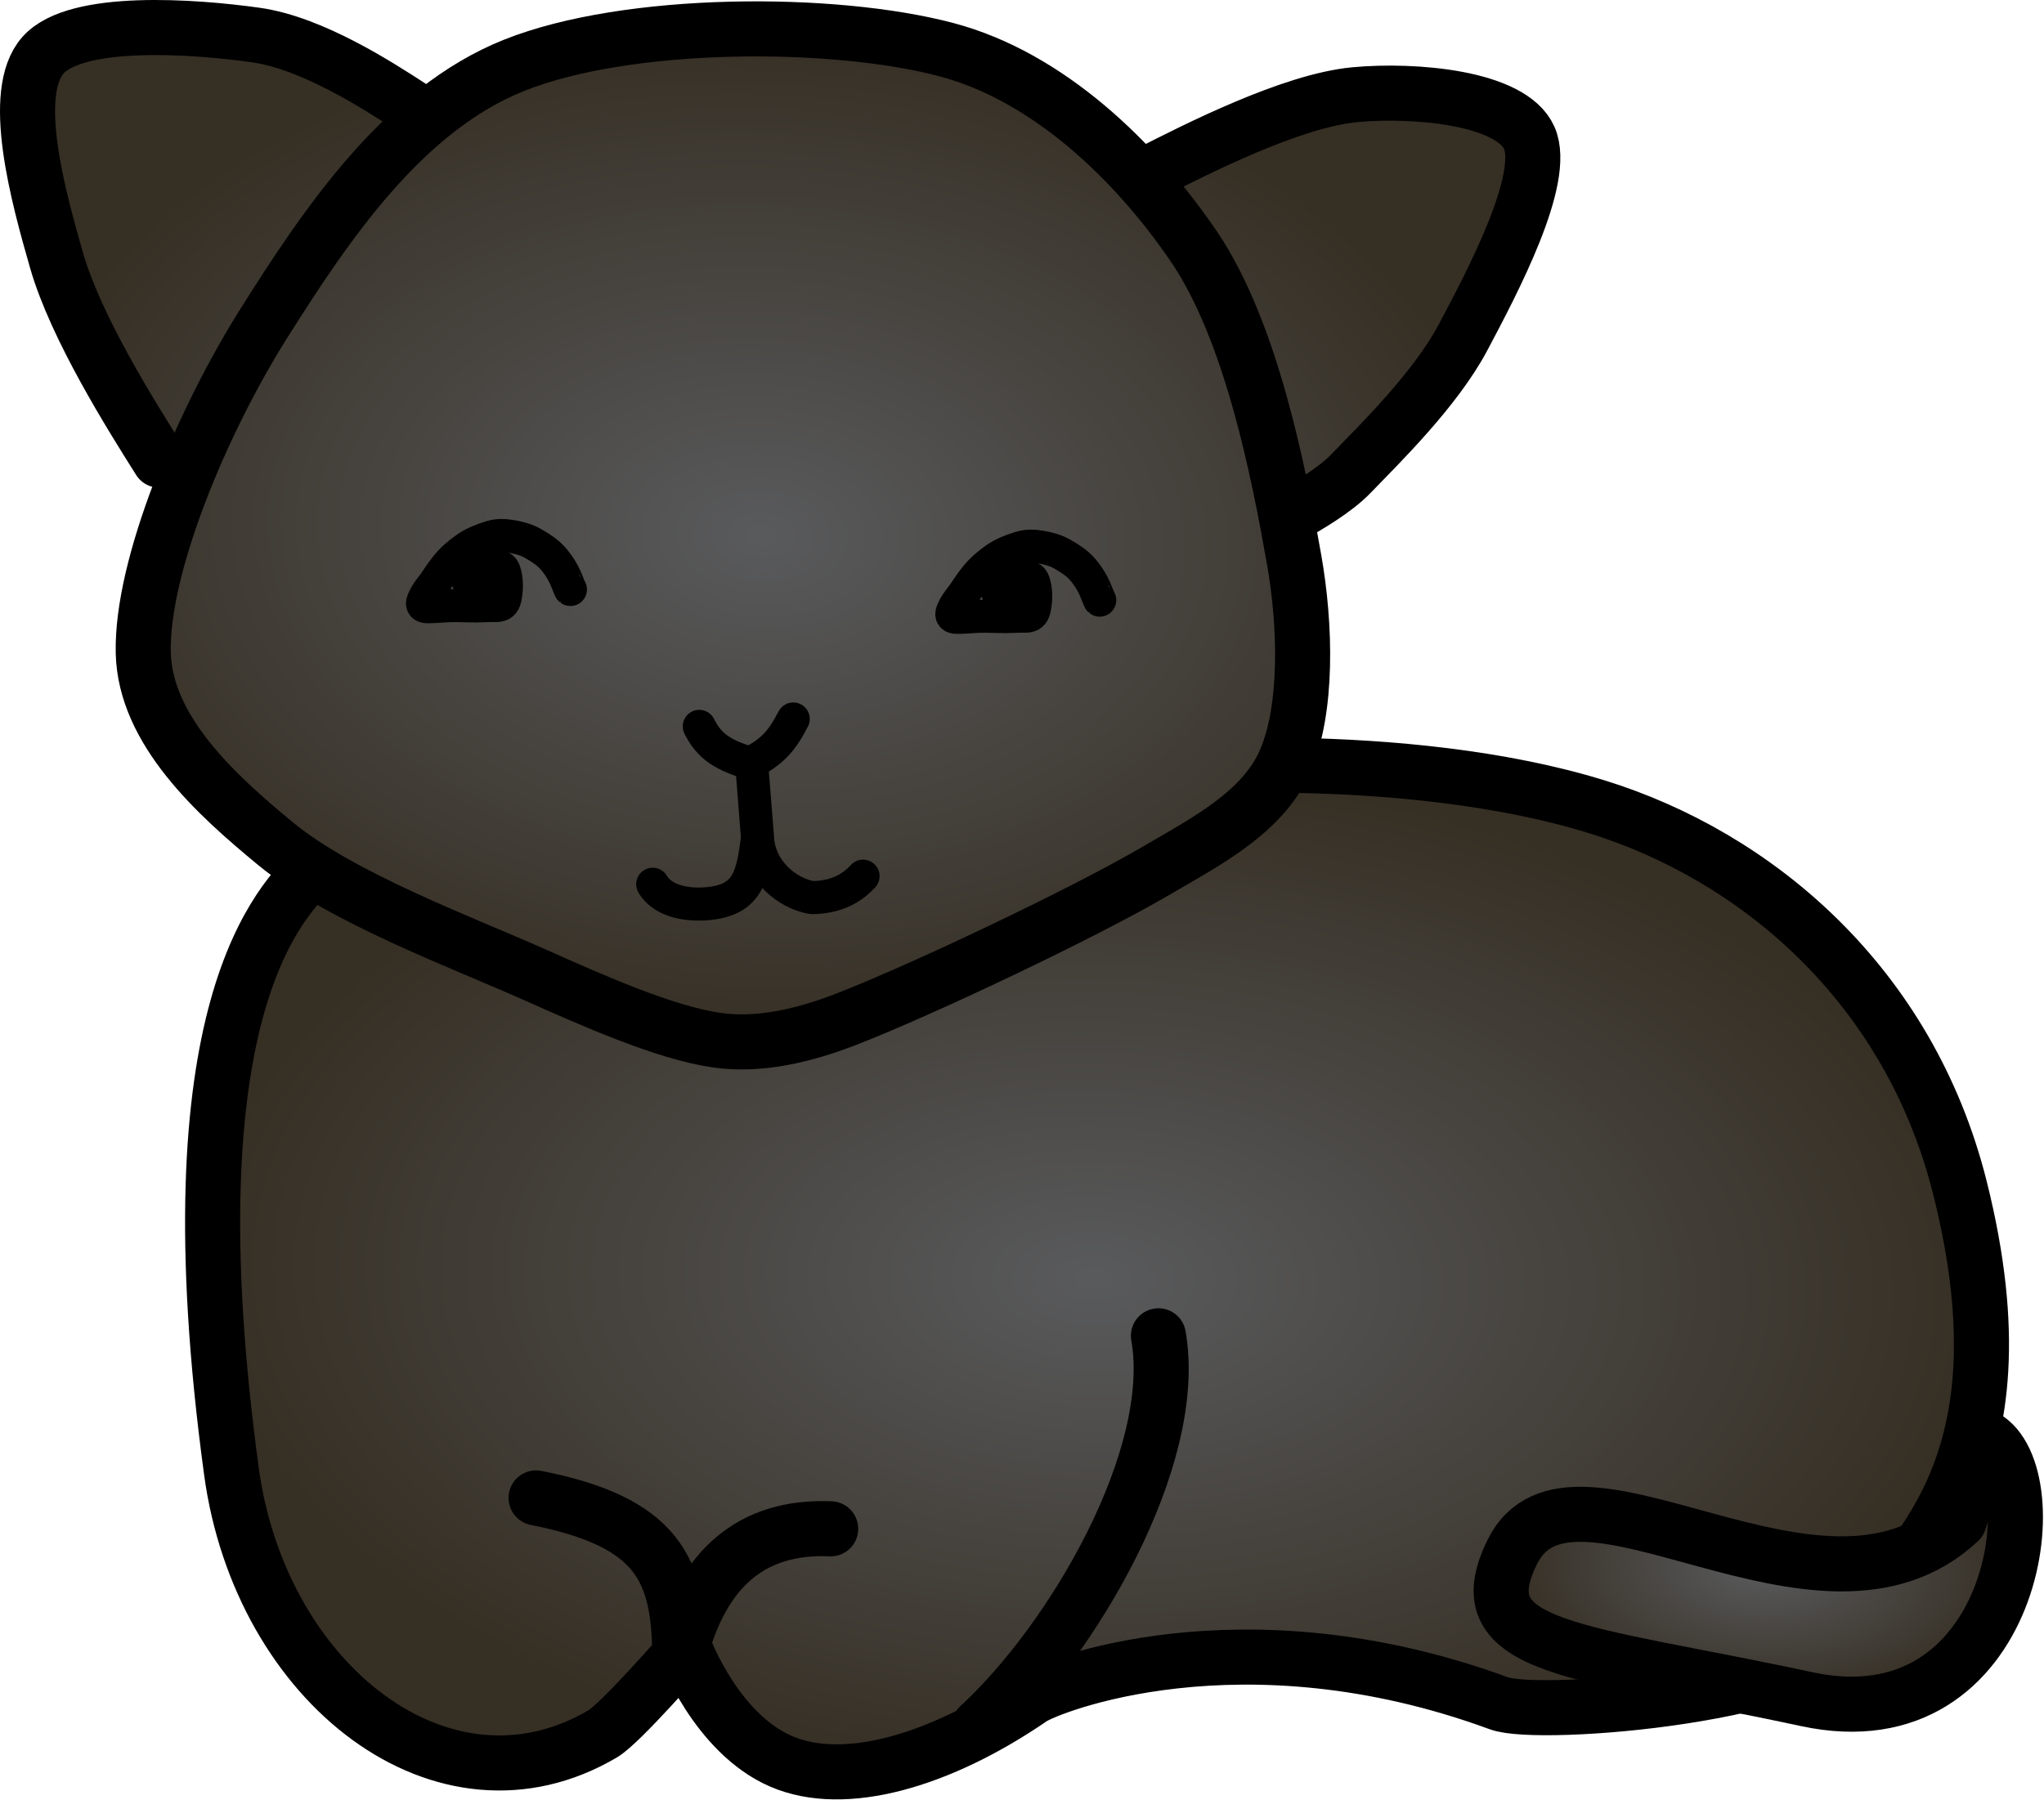
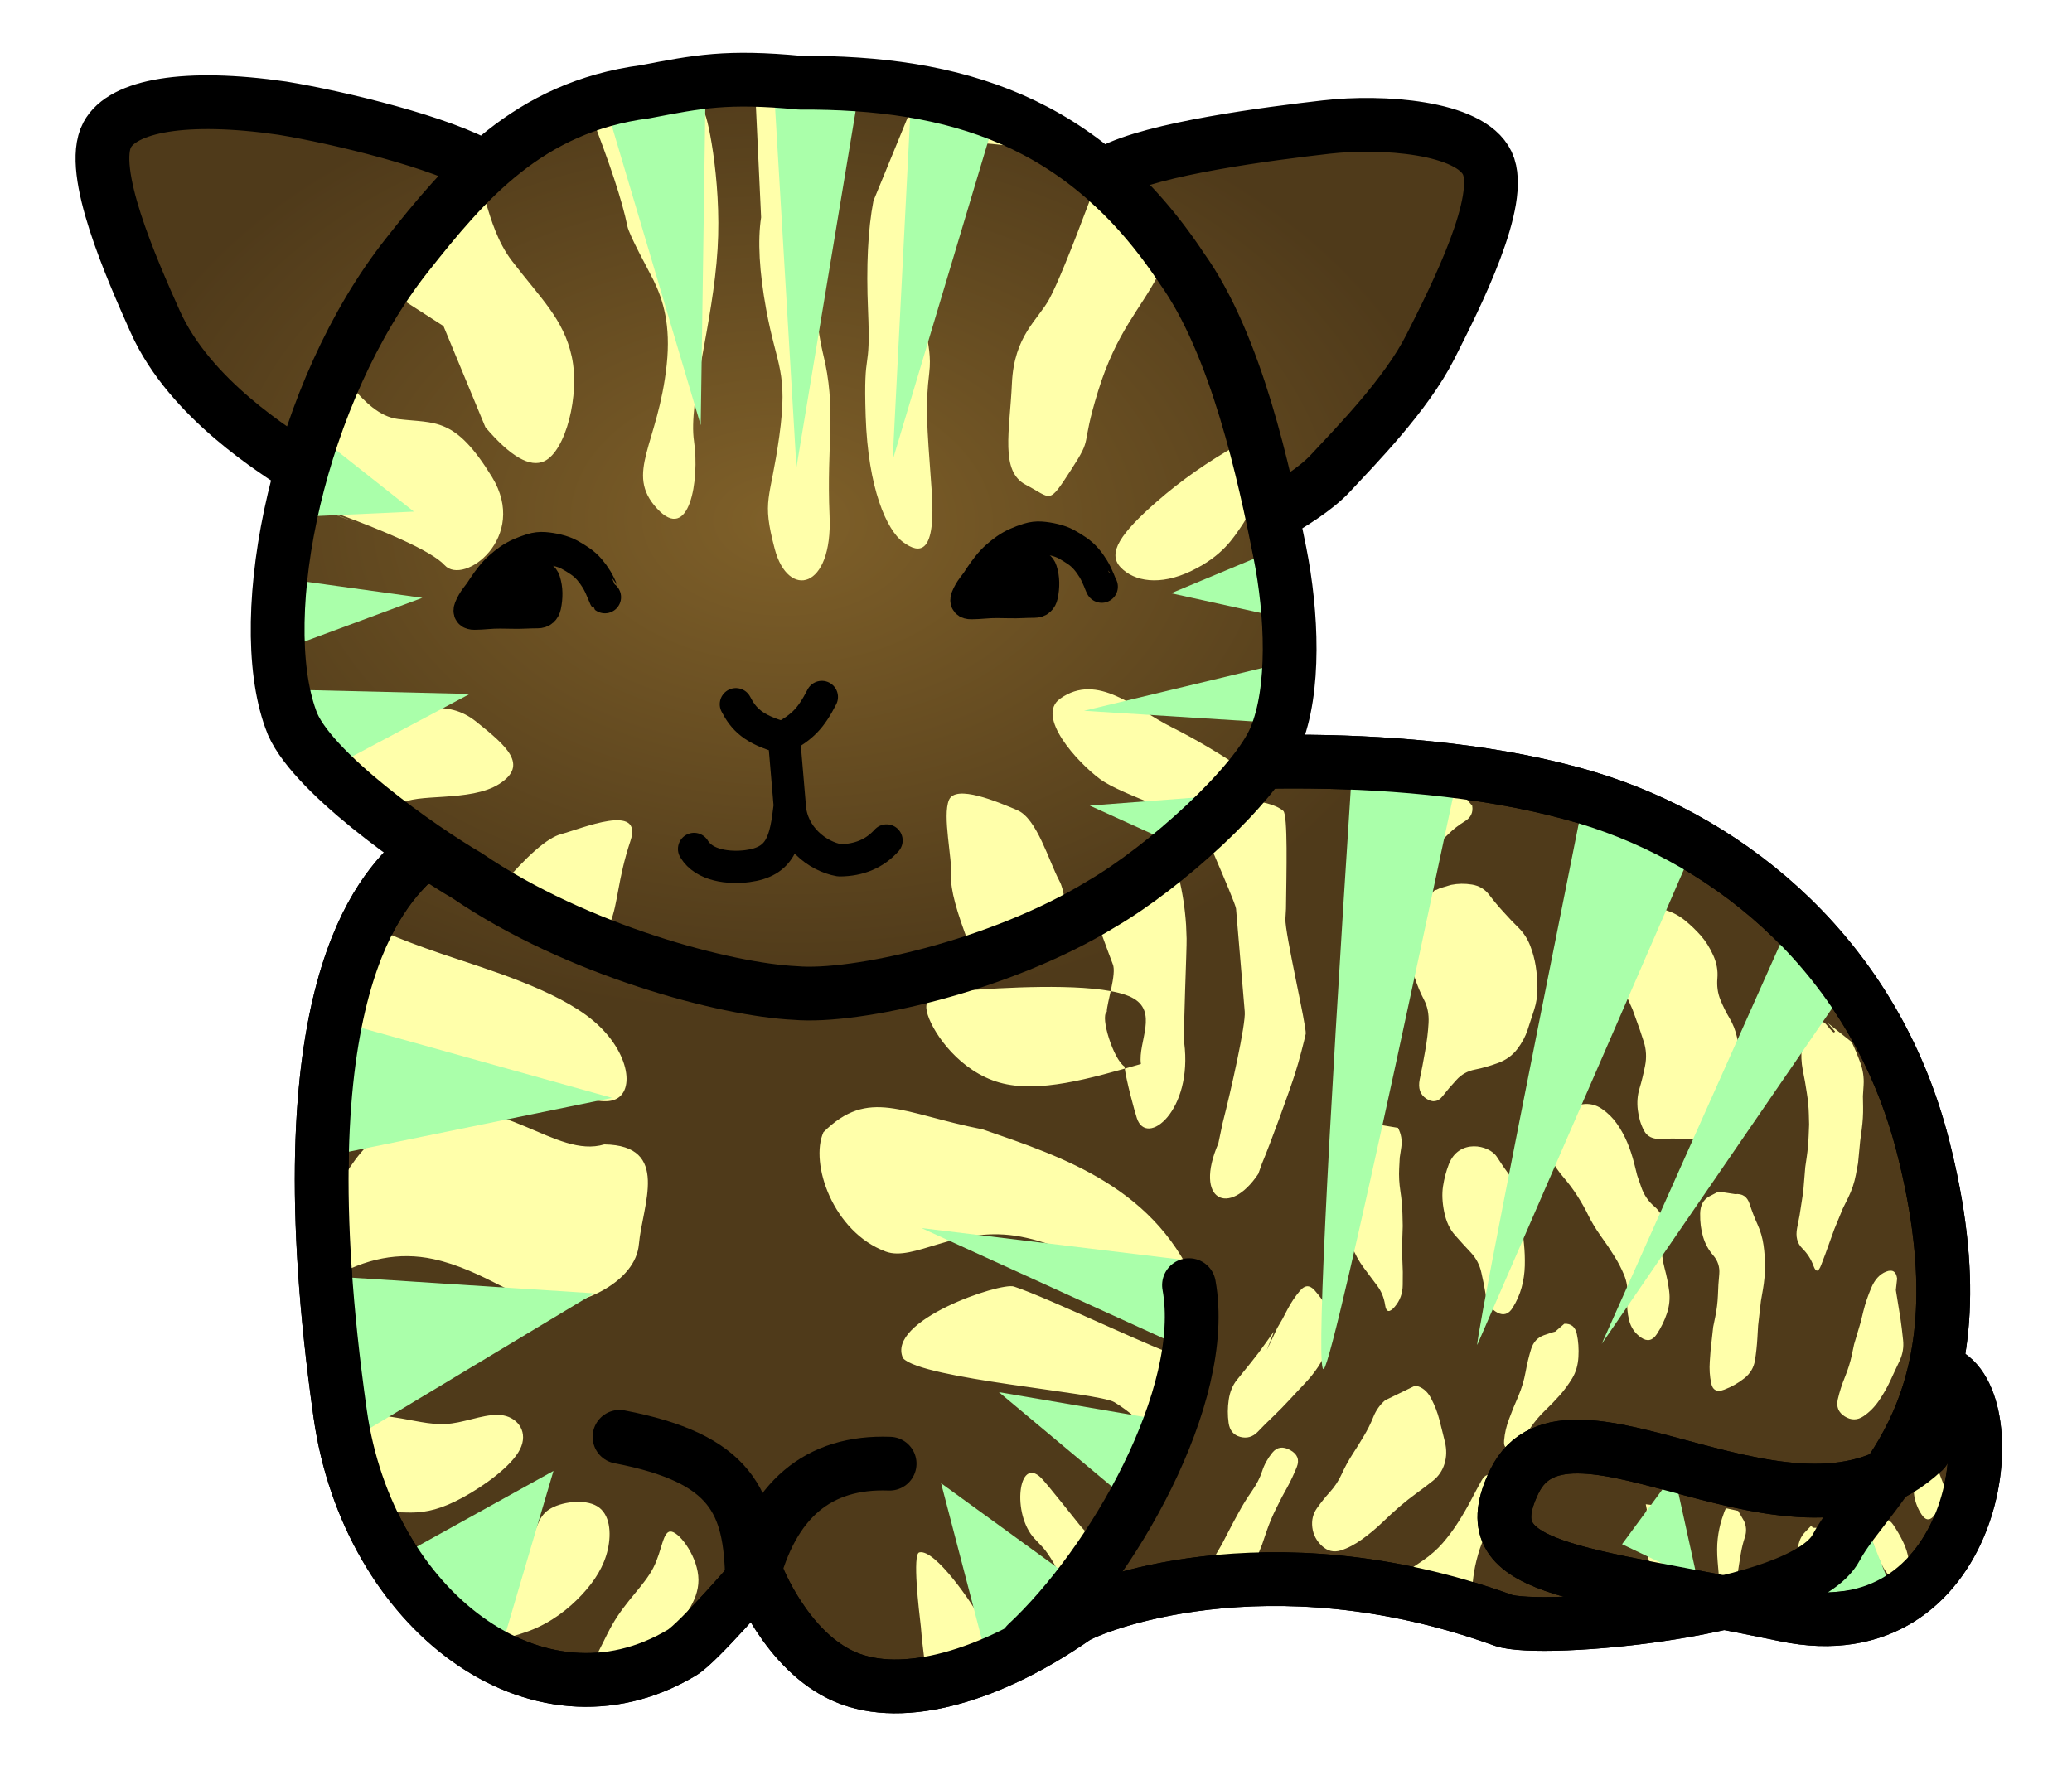
- <svg xmlns="http://www.w3.org/2000/svg" width="100%" height="100%" viewBox="0 0 1912 1684" version="1.1" xml:space="preserve" style="fill-rule:evenodd;clip-rule:evenodd;stroke-linecap:round;stroke-linejoin:round;">
-   <g transform="matrix(1,0,0,1,-70.56886,-31.52716)">
-     <g transform="matrix(2.448294,0.111004,-0.111004,2.448294,-60.03535,-322.7639)">
-       <g transform="matrix(0.999883,-0.015285,0.015285,0.999883,-33.85748,-7.593475)">
-         <path d="M222.31,477.66C208.77,491.2 167.17,533.81 196.49,709.76C210.03,790.95 281.86,843.14 341.2,805.67C347.99,801.38 371.6,772.46 371.6,772.46C371.6,772.46 384.51,804.19 409.49,814.14C434.01,823.91 470.27,812.13 504.41,787.16C510.54,782.68 583.22,750.61 682.77,783.8C698.38,789 807.26,777.12 820.74,750.14C834.14,723.36 883.8,691.81 852.71,581.88C830.82,504.43 770.71,457.41 709.69,440.54C635.49,420.03 536.38,430.45 526.29,433.81L222.31,477.66Z" style="fill:url(#_Radial1);stroke:black;stroke-width:21.02px;" />
-         <path d="M484.66,798.52C519.57,764.41 558.11,693.37 548.6,647.45M425.77,724.85C395.94,724.48 377.23,741.1 369.66,774.7C368.33,742.1 359.88,724.25 313.03,716.44" style="fill:none;stroke:black;stroke-width:21.02px;" />
-         <path d="M856.27,708.89C804.79,760.37 707.4,679.04 686.06,725.91C668.7,764.03 711.69,762.44 800.1,778.68C880.51,793.45 891.14,689.73 864.78,676.55L856.27,708.89Z" style="fill:url(#_Radial2);stroke:black;stroke-width:21.02px;" />
-       </g>
-       <g transform="matrix(1,-0,0,1,0,0.000031)">
-         <path d="M256.84,158.06C215.26,176.93 187.9,222.23 166.04,260.62C144.18,299.02 123.45,355.35 125.69,388.41C127.69,417.94 155.82,441.28 179.49,459.03C205.28,478.37 251.8,493.22 280.38,504.43C303.32,513.43 331.11,524.33 351,526.29C367.52,527.92 384.56,522.87 399.76,516.2C427.23,504.15 488.6,471.65 515.78,453.99C533.74,442.33 555.1,430.23 562.86,410.27C570.71,390.1 568.5,358.08 562.86,332.93C555.58,300.42 542.69,246.61 519.15,215.23C495.61,183.84 460.84,153.15 421.62,144.6C377.91,135.08 299.44,138.72 256.84,158.06ZM500.65,188.32C518.4,178.23 553.9,158.06 578,154.69C600.64,151.53 637.69,153.01 645.25,168.14C652.82,183.28 633.77,223.63 623.4,245.49C613.79,265.75 593.41,287.53 583.04,299.3C576.96,306.2 566.44,312.81 561.18,316.11M128.52,314.76C117.16,298.43 94.43,265.76 85.86,240.36C77.5,215.55 65.11,177.22 77.13,162.31C89.15,147.41 134.44,148.71 157.98,150.94C179.64,153 205.45,168.14 218.36,175.71" style="fill:url(#_Radial3);stroke:black;stroke-width:21.02px;" />
-       </g>
-       <g transform="matrix(0.840044,-0.038087,0.038087,0.840044,552.7355,476.6075)">
-         <path d="M-68.43,-151.6L-68.52,-151.66C-68.58,-151.7 -69.02,-152.76 -69.84,-154.85C-70.66,-156.94 -71.57,-158.82 -72.57,-160.49C-73.57,-162.17 -74.73,-163.78 -76.04,-165.34C-77.36,-166.9 -78.9,-168.29 -80.66,-169.51C-82.42,-170.73 -84.15,-171.81 -85.86,-172.74C-87.56,-173.67 -89.56,-174.43 -91.85,-174.99C-94.15,-175.56 -96.33,-175.92 -98.39,-176.08C-100.45,-176.24 -102.52,-176.01 -104.6,-175.38C-106.68,-174.75 -108.66,-174.02 -110.54,-173.2C-112.42,-172.37 -114.16,-171.4 -115.78,-170.28C-117.39,-169.15 -118.95,-167.93 -120.45,-166.6C-121.95,-165.28 -123.37,-163.77 -124.73,-162.1C-126.08,-160.42 -127.35,-158.69 -128.53,-156.92L-130.31,-154.25L-132.26,-151.71C-133.56,-150.02 -134.57,-148.27 -135.3,-146.46C-136.03,-144.65 -135.33,-143.76 -133.2,-143.78C-131.08,-143.8 -128.93,-143.9 -126.76,-144.07C-124.58,-144.25 -122.43,-144.33 -120.29,-144.3C-118.16,-144.28 -116.08,-144.23 -114.05,-144.18C-112.03,-144.12 -109.99,-144.13 -107.93,-144.22C-105.87,-144.31 -103.85,-144.35 -101.85,-144.34C-99.85,-144.33 -98.62,-145.37 -98.15,-147.47C-97.69,-149.55 -97.47,-151.63 -97.49,-153.71L-114.69,-154.96L-107.62,-158.59C-105.92,-159.67 -104.11,-160.62 -102.21,-161.42C-100.3,-162.23 -99.04,-161.68 -98.43,-159.76C-97.83,-157.85 -97.51,-155.85 -97.49,-153.75L-97.49,-153.71M-308.68,-156.44L-308.77,-156.49C-308.83,-156.53 -309.27,-157.6 -310.09,-159.69C-310.91,-161.78 -311.82,-163.66 -312.82,-165.33C-313.82,-167 -314.98,-168.62 -316.29,-170.18C-317.61,-171.74 -319.15,-173.13 -320.91,-174.35C-322.67,-175.57 -324.4,-176.64 -326.11,-177.58C-327.81,-178.51 -329.81,-179.26 -332.1,-179.83C-334.4,-180.39 -336.58,-180.76 -338.64,-180.92C-340.7,-181.08 -342.77,-180.85 -344.85,-180.22C-346.93,-179.59 -348.91,-178.86 -350.79,-178.03C-352.67,-177.21 -354.41,-176.24 -356.03,-175.11C-357.64,-173.99 -359.2,-172.77 -360.7,-171.44C-362.2,-170.11 -363.62,-168.61 -364.98,-166.93C-366.33,-165.25 -367.6,-163.53 -368.78,-161.75L-370.56,-159.09L-372.51,-156.55C-373.81,-154.86 -374.82,-153.11 -375.55,-151.3C-376.27,-149.49 -375.58,-148.6 -373.45,-148.61C-371.33,-148.63 -369.18,-148.73 -367,-148.91C-364.83,-149.09 -362.68,-149.16 -360.54,-149.14C-358.41,-149.11 -356.33,-149.07 -354.3,-149.01C-352.27,-148.95 -350.23,-148.97 -348.18,-149.06C-346.12,-149.15 -344.1,-149.19 -342.1,-149.18C-340.1,-149.17 -338.87,-150.21 -338.4,-152.3C-337.94,-154.39 -337.72,-156.47 -337.74,-158.55L-354.94,-159.8L-347.87,-163.43C-346.17,-164.51 -344.36,-165.45 -342.45,-166.26C-340.54,-167.07 -339.29,-166.51 -338.68,-164.6C-338.08,-162.69 -337.76,-160.68 -337.74,-158.59L-337.74,-158.55M-250.2,-94.3C-246.48,-87.07 -241.79,-81.72 -227.03,-77.6C-217.28,-82.79 -213.06,-87.03 -207.54,-97.66M-271.33,-22.63C-266.35,-14.16 -253.88,-12.86 -244.95,-13.96C-228.33,-16.03 -225.93,-26.02 -223.77,-43.85L-226.09,-73.14M-223.77,-43.48C-222.75,-28.6 -210.42,-18.6 -199.2,-16.58C-189.53,-16.58 -181.75,-19.82 -175.86,-26.3" style="fill:none;stroke:black;stroke-width:15px;" />
-       </g>
+ <svg xmlns="http://www.w3.org/2000/svg" width="2048" height="1758.89" viewBox="0 0 963.39 827.4" preserveAspectRatio="xMidYMid meet">
+   <defs>
+     <radialGradient gradientUnits="userSpaceOnUse" gradientTransform="matrix(269.8118, -2.245079, 1.507431, 181.1618, 398.4856, 352.9903)" spreadMethod="pad" id="gradient_1" cx="0" cy="0" r="1">
+       <stop offset="0.72%" stop-color="#7F6029" stop-opacity="1" />
+       <stop offset="100%" stop-color="#4F3A1A" stop-opacity="1" />
+     </radialGradient>
+     <radialGradient gradientUnits="userSpaceOnUse" gradientTransform="matrix(269.8118, -2.245079, 1.507431, 181.1618, 398.6519, 352.8423)" spreadMethod="pad" id="gradient_2" cx="0" cy="0" r="1">
+       <stop offset="0.72%" stop-color="#7F6029" stop-opacity="1" />
+       <stop offset="100%" stop-color="#4F3A1A" stop-opacity="1" />
+     </radialGradient>
+     <radialGradient gradientUnits="userSpaceOnUse" gradientTransform="matrix(269.8118, -2.245079, 1.507431, 181.1618, 397.6641, 352.9706)" spreadMethod="pad" id="gradient_3" cx="0" cy="0" r="1">
+       <stop offset="0.72%" stop-color="#7F6029" stop-opacity="1" />
+       <stop offset="100%" stop-color="#4F3A1A" stop-opacity="1" />
+     </radialGradient>
+   </defs>
+   <g transform="matrix(1.187818, 0.05715672, -0.05715672, 1.187818, -68.28705, -167.4631)">
+     <g transform="matrix(0.9998826, -0.01528546, 0.01528546, 0.9998826, -33.85748, -7.593475)">
+       <path d="M269.24,477.16 C256.63,489.98 217.91,530.3 246.82,695.24 C260.15,771.35 327.99,819.78 383.4,784.14 C389.75,780.06 411.68,752.73 411.68,752.73 C411.68,752.73 424.05,782.42 447.58,791.56 C470.67,800.54 504.62,789.2 536.47,765.49 C542.19,761.24 610.16,730.57 703.87,760.94 C718.57,765.71 820.68,753.7 833.13,728.27 C845.49,703.03 891.86,673.02 861.82,570.07 C840.66,497.54 783.87,453.87 726.46,438.51 C656.65,419.84 563.7,430.39 554.24,433.63 L269.24,477.16 Z L269.24,477.16 Z" fill-rule="evenodd" style="fill:url(#gradient_1);stroke:#000000;stroke-linecap:round;stroke-linejoin:round;stroke-width:21.02;" />
+       <path transform="matrix(0.8405282, -0.02524223, 0.02524223, 0.8405282, 751.1705, 521.0259)" d="M-135.55,275.67 L-135.7,275.65 Q-135.84,275.62 -130.58,272.8 L-125.32,269.98 L-120.85,267.52 Q-116.38,265.06 -111.94,262.32 Q-107.51,259.58 -102.09,255.81 Q-96.68,252.04 -92.92,247.67 Q-89.16,243.31 -85.91,238.21 Q-82.67,233.12 -80.03,228.08 L-77.39,223.04 L-74.97,218.58 Q-72.55,214.11 -68.43,216.86 Q-64.32,219.6 -65.53,224.54 Q-66.74,229.48 -68.53,234.11 Q-70.32,238.74 -72.6,243.03 Q-74.88,247.33 -76.48,252.98 Q-78.09,258.63 -78.68,263.71 Q-79.28,268.8 -79.34,274.01 L-76.05,288.03 L-135.55,275.67 ZM-214.56,276.16 L-213.98,275.23 L-207.29,265.89 L-204.21,262.02 Q-201.14,258.15 -198.37,253.32 L-195.59,248.5 L-190.49,238.62 L-187.75,233.56 Q-185.02,228.49 -181.75,223.81 Q-178.47,219.14 -177,214.53 Q-175.53,209.93 -172.29,205.9 Q-169.05,201.86 -163.96,204.65 Q-158.87,207.43 -160.88,212.51 Q-162.9,217.59 -165.29,221.96 L-167.67,226.33 L-170.33,231.63 Q-172.99,236.94 -174.94,242.73 L-176.89,248.52 L-180.49,257.58 L-182.14,262.58 L-180.48,273.73 L-214.56,276.16 ZM-171.74,149.79 L-171.88,149.85 Q-172.01,149.91 -175.4,154.76 Q-178.8,159.62 -182.31,163.97 L-185.81,168.32 L-188.81,172.06 Q-191.81,175.8 -192.61,181.31 Q-193.4,186.82 -192.64,192.07 Q-191.88,197.33 -187.23,198.57 Q-182.58,199.81 -179.09,196.21 L-175.6,192.61 L-171.82,188.94 Q-168.04,185.27 -164.37,181.29 L-160.7,177.32 L-157.18,173.56 Q-153.65,169.81 -150.99,165.76 Q-148.34,161.72 -146.74,157.05 Q-145.15,152.37 -144.8,147.52 Q-144.45,142.67 -146.92,138.42 Q-149.39,134.16 -152.81,130.33 Q-156.23,126.5 -159.58,130.49 Q-162.93,134.47 -165.32,139.06 L-167.7,143.64 L-170.16,147.9 L-174.99,158.24M-119.88,181.36 Q-123.52,184.51 -125.35,189.13 Q-127.17,193.74 -129.78,198.08 L-132.39,202.41 L-135.11,206.69 Q-137.84,210.98 -139.97,215.69 Q-142.1,220.39 -145.38,224.02 Q-148.66,227.65 -151.44,231.62 Q-154.22,235.59 -153.57,240.62 Q-152.92,245.64 -149.05,249.2 Q-145.17,252.76 -140.35,251.25 Q-135.52,249.73 -130.43,246.04 Q-125.33,242.34 -120.98,238.12 Q-116.63,233.89 -112.93,230.69 Q-109.23,227.5 -105.34,224.66 Q-101.44,221.83 -97.53,218.71 Q-93.63,215.58 -92.18,210.76 Q-90.73,205.94 -92.04,200.64 L-93.36,195.34 L-94.65,190.31 Q-95.95,185.28 -98.55,180.36 Q-101.14,175.43 -105.86,174.49 L-119.88,181.36 ZM-125.35,52.84 L-125.5,52.86 Q-125.64,52.89 -128.55,57.32 Q-131.46,61.75 -132.97,67.34 L-134.49,72.93 L-135.43,77.97 Q-136.38,83.01 -136.68,88.95 L-136.98,94.9 L-137.31,99.77 Q-137.63,104.65 -135.43,110.06 Q-133.23,115.47 -130.05,119.69 L-126.88,123.92 L-123.84,127.94 Q-120.79,131.95 -120.02,137.07 Q-119.25,142.19 -115.56,137.88 Q-111.87,133.56 -111.86,127.63 L-111.84,121.7 L-112.25,111.16 L-111.93,100.32 L-112.07,94.93 Q-112.21,89.55 -113.06,84.14 Q-113.91,78.73 -113.66,73.6 L-113.41,68.47 L-112.7,63.68 Q-112,58.89 -114.27,54.66 L-125.35,52.84 ZM-40.89,149.21 C-41.12,149.23 -43.08,149.8 -46.07,150.88 Q-50.57,152.48 -52.08,157.36 Q-53.58,162.23 -54.62,168.02 Q-55.66,173.81 -57.97,179.32 L-60.29,184.83 L-62.19,189.79 Q-64.1,194.75 -64.52,199.92 Q-64.94,205.09 -60.25,201.92 Q-55.57,198.75 -52.36,194.07 Q-49.15,189.39 -45.53,185.93 Q-41.92,182.47 -38.71,178.83 Q-35.51,175.2 -32.95,170.94 Q-30.38,166.69 -30.07,160.98 Q-29.75,155.28 -30.84,150.3 Q-31.93,145.32 -36.68,145.55 L-40.89,149.21 ZM-90.59,71.56 Q-92.43,76.39 -93.24,81.72 Q-94.05,87.04 -92.67,93.72 Q-91.29,100.4 -87.61,104.49 L-83.93,108.58 L-80.2,112.58 Q-76.47,116.58 -75.32,121.84 L-74.17,127.1 L-73.16,132.64 Q-72.15,138.18 -67.82,140.45 Q-63.49,142.71 -60.69,138.15 Q-57.89,133.59 -56.57,128.71 Q-55.25,123.84 -55.12,118.65 Q-55,113.46 -55.54,108.39 L-56.09,103.31 L-56.88,92.41 L-57.7,87.07 Q-58.51,81.72 -62,77.03 Q-65.5,72.34 -68.22,68.06 C-71.84,62.36 -86.01,59.51 -90.59,71.56 ZM-42.98,49.79 Q-46.61,53.23 -46.3,58.46 Q-45.98,63.7 -43.31,68.63 Q-40.64,73.57 -37.14,77.59 Q-33.63,81.62 -30.71,86.18 Q-27.78,90.75 -25.62,95.18 Q-23.45,99.6 -19.92,104.58 L-16.4,109.56 L-13.65,113.82 Q-10.9,118.08 -8.94,122.78 Q-6.97,127.47 -7.4,133.16 Q-7.83,138.86 -6.54,143.89 Q-5.26,148.92 -0.95,151.88 Q3.36,154.84 6.34,150.27 Q9.33,145.7 11.03,140.57 Q12.72,135.44 12.04,130.2 Q11.35,124.96 9.86,119.5 Q8.38,114.05 8.66,109.04 L8.93,104.03 L9.09,99.22 Q9.24,94.41 5.02,90.87 Q0.8,87.32 -1.09,81.87 L-2.99,76.42 L-4.35,71.05 Q-5.71,65.68 -7.67,61.09 Q-9.63,56.5 -12.47,52.46 Q-15.3,48.42 -19.49,45.56 Q-23.68,42.71 -28.56,43.46 L-38.15,48.02 L-42.98,49.79 ZM35.14,83.92 L35.01,83.88 Q34.87,83.85 30.64,86.1 Q26.41,88.35 26.34,94.18 Q26.26,100.02 27.72,104.89 Q29.17,109.76 32.44,113.51 Q35.71,117.26 35.31,122.19 L34.92,127.13 L34.71,132.12 Q34.51,137.11 33.53,141.97 L32.55,146.82 L31.37,157.77 L31.01,162.94 Q30.65,168.1 31.69,173.02 Q32.73,177.95 37.85,175.96 Q42.98,173.97 47.09,170.68 Q51.2,167.39 52.01,162.4 Q52.82,157.4 53.13,151.77 L53.44,146.14 L54.71,134.73 L55.64,129.29 Q56.56,123.85 56.57,118.75 Q56.58,113.65 55.85,108.69 Q55.13,103.72 53.05,99.15 Q50.96,94.58 49.31,89.55 Q47.66,84.52 42.53,85.04 L35.14,83.92 ZM118.01,124.09 Q117.29,119.12 112.85,120.91 Q108.41,122.7 106.01,128.42 Q103.61,134.14 102.37,139.27 L101.13,144.4 L98.08,154.77 L97.04,159.76 Q95.99,164.76 93.87,169.97 Q91.75,175.18 90.58,180.36 Q89.42,185.54 93.85,188.29 Q98.28,191.05 102.52,188.19 Q106.76,185.32 109.84,180.72 Q112.92,176.12 115,171.57 L117.08,167.03 L119.26,162.37 Q121.44,157.72 120.86,152.66 L120.28,147.61 L119.63,142.81 L117.43,129.45 L118.01,124.09 ZM88.83,9.29 L88.43,9.69 Q88.03,10.1 85.02,6.35 Q82,2.6 77.98,6.78 Q73.96,10.97 73.39,16.39 Q72.81,21.82 73.88,27.31 L74.95,32.81 L75.78,37.87 Q76.62,42.93 76.75,47.73 L76.89,52.54 L76.7,57.68 Q76.51,62.82 75.84,67.59 L75.16,72.36 L74.25,83.79 L72.59,94.76 L71.45,100.71 Q70.3,106.67 73.86,110.18 Q77.42,113.69 79.11,118.31 Q80.79,122.92 82.68,117.89 L84.58,112.85 L88.7,101.33 L92.73,91.48 L95.2,86.45 Q97.66,81.43 98.68,75.96 L99.69,70.5 L100.65,60.24 L101.36,54.81 Q102.07,49.39 101.97,44.36 L101.87,39.33 L102.18,34.12 Q102.49,28.9 100.63,23.8 Q98.77,18.7 96.58,14.16 L85.44,5.35M-113.02,-105.06 L-113.07,-105.17 Q-113.12,-105.28 -112.82,-99.59 Q-112.52,-93.89 -113.94,-87.92 Q-115.37,-81.95 -117.61,-76.39 L-119.86,-70.83 L-122.35,-65.69 Q-124.84,-60.54 -124.54,-55.76 Q-124.23,-50.99 -119.99,-53.43 Q-115.75,-55.88 -112.57,-60.68 Q-109.39,-65.47 -106.06,-68.99 Q-102.74,-72.52 -98.85,-75.38 Q-94.97,-78.23 -91.43,-81.8 Q-87.88,-85.36 -83.62,-87.96 Q-79.36,-90.55 -80.18,-95.26 L-87.51,-103.8M-15.24,-42.01 L-16.88,-36.75 Q-18.51,-31.48 -17.2,-26.72 Q-15.9,-21.95 -13.15,-16.93 L-10.41,-11.91 L-5.37,-0.73 L-1.96,8.65 L-0.13,14.18 Q1.7,19.7 0.53,25.57 Q-0.63,31.45 -2.03,36.1 Q-3.43,40.76 -2.78,46.04 Q-2.13,51.32 0.1,55.57 Q2.33,59.82 8.13,59.46 Q13.93,59.1 18.7,59.46 Q23.47,59.82 28.45,58.56 Q33.44,57.3 35.52,51.81 Q37.59,46.33 38.56,41.63 Q39.52,36.93 41.25,32.3 Q42.99,27.68 43.72,22.52 Q44.45,17.36 43.32,12.32 Q42.19,7.27 39.73,3.19 Q37.27,-0.89 35.44,-5.43 Q33.6,-9.96 34.05,-15.32 Q34.5,-20.68 32.08,-26.01 Q29.66,-31.33 26.29,-35.13 Q22.91,-38.92 18.87,-42.2 Q14.82,-45.47 9.87,-46.94 Q4.93,-48.4 -0.43,-49.87 C-8.99,-48.27 -13.93,-45.65 -15.24,-42.01 ZM-96.79,-56.02 L-97.22,-56.05 Q-97.66,-56.08 -101.57,-50.91 Q-105.48,-45.74 -107.29,-39.33 Q-109.09,-32.92 -108.94,-27.27 Q-108.78,-21.63 -106.83,-15.67 Q-104.87,-9.71 -102.37,-5.02 Q-99.87,-0.32 -100.18,5.82 Q-100.49,11.97 -101.74,18.92 L-102.98,25.86 L-104.22,32.07 Q-105.46,38.27 -101.13,41.06 Q-96.8,43.86 -93.68,40.01 L-90.57,36.16 L-87.16,32.33 Q-83.75,28.5 -78.58,27.47 Q-73.42,26.44 -67.86,24.38 Q-62.3,22.32 -58.97,17.97 Q-55.64,13.62 -54.1,8.86 L-52.56,4.09 L-51.05,-0.6 Q-49.55,-5.3 -49.6,-10.62 Q-49.66,-15.94 -50.42,-20.7 Q-51.19,-25.46 -53,-30.16 Q-54.81,-34.86 -58.33,-38.41 L-61.85,-41.95 L-65.45,-45.84 Q-69.05,-49.73 -72.1,-53.75 Q-75.15,-57.76 -80.16,-58.57 Q-85.16,-59.37 -89.87,-58.4 L-95.08,-56.83M-182.7,-94.77 C-183.6,-94.6 -203.2,-104.42 -210.45,-97.03 C-209.94,-93.77 -190.41,-50.98 -189.85,-47.07 L-185.67,0.82 C-185.11,6.63 -191.98,37.62 -195.81,52.68 L-197.78,62.16 C-209.23,88.81 -192.57,96.54 -179.15,76.23 L-177.48,71.5 C-173.46,61.91 -164.59,37.21 -162.22,29.63 C-160.31,23.68 -157.97,14.28 -157.28,11.06 C-156.78,7.95 -167.21,-36.11 -166.87,-42.37 L-166.62,-47.07 C-166.47,-63.78 -165.81,-90.69 -168.01,-92.59 C-171.59,-95.67 -179.17,-97.23 -184.15,-97.25 L-182.7,-94.77 ZM-269.49,-84.69 C-269.48,-83.5 -262.44,-62.04 -259.57,-54.66 C-258.13,-50.97 -247.89,-22.93 -247.08,-21.09 C-245.16,-16.7 -249.86,-2.88 -249.81,1.09 C-252.96,3.27 -246.68,23.12 -241.52,26.48 C-240.7,33.07 -236.84,46.95 -235.7,50.43 C-231.16,64.34 -209.57,46.93 -213.78,15.27 C-214.31,11.31 -212.62,-29.01 -212.79,-33.16 L-213.05,-39.4 C-215.19,-70.13 -227.34,-98.36 -247.61,-96.66 C-253.89,-96.13 -270.92,-90.97 -274.05,-89.87 L-269.49,-84.69 ZM-333.19,317.75 C-331.78,314.39 -334.55,297.42 -334.92,293.34 L-335.47,287.21 C-336.4,279.63 -339.55,253.5 -336.29,252.7 C-328.91,250.88 -311.12,277.06 -307.82,283.4 C-302.02,294.54 -283.83,290.76 -270.9,282.86 C-261.89,277.35 -273.19,256.64 -278.7,250.39 L-282.72,246.14 C-293.46,234.78 -290.38,207.47 -279.75,217.88 C-277.09,220.48 -263.04,238.23 -261.76,239.75 C-259.56,242.55 -253.33,248.56 -249.65,249.39 C-240.88,251.38 -225.81,225.47 -223.11,218.67 C-218.28,206.52 -231.85,190.92 -245.82,182.59 C-253.37,178.08 -335.32,172.11 -344.09,162.43 C-352.22,144.89 -298.85,126.93 -292.64,128.94 C-276.5,134.14 -222.15,160.22 -217.18,160.37 C-202.27,160.82 -208.91,187.34 -215.83,199.92 C-217.17,202.35 -222.35,217.65 -223.57,221.09 C-224.8,224.54 -229.05,233.04 -230.88,236.43 L-233.59,242.03 C-235.85,246.69 -260.37,270.83 -266.15,276.64M-600.33,184.85 C-602.12,181.76 -604.61,184.61 -600.56,186.58 C-596.52,188.55 -585.94,189.63 -577.25,191.1 C-568.57,192.57 -561.76,194.41 -553.8,193.33 C-545.83,192.25 -536.7,188.25 -529.78,189.56 C-522.85,190.87 -518.14,197.48 -522.11,205.35 C-526.08,213.21 -538.72,222.32 -548.54,227.72 C-558.37,233.12 -565.38,234.8 -572.79,234.84 C-580.2,234.88 -588.02,233.29 -586.58,241.18 C-585.13,249.06 -574.43,266.43 -564.78,271.83 C-555.13,277.23 -546.54,270.66 -538.16,264.77 C-529.78,258.88 -521.62,253.68 -517.68,248.2 C-513.74,242.71 -514.02,236.96 -508.6,233.3 C-503.17,229.64 -492.03,228.08 -486.09,231.67 C-480.15,235.25 -479.4,243.99 -481.12,251.74 C-482.85,259.5 -487.04,266.28 -493.14,272.85 C-499.25,279.43 -507.28,285.8 -517.47,289.68 C-527.67,293.56 -540.03,294.94 -536.49,301 C-532.96,307.07 -513.52,317.81 -501.61,315.5 C-489.69,313.19 -485.28,297.83 -478.91,286.66 C-472.53,275.48 -464.19,268.49 -459.96,260.24 C-455.73,252 -455.62,242.49 -451.45,243.38 C-447.27,244.26 -439.03,255.53 -438.93,265.76 C-438.83,275.99 -446.86,285.19 -452.95,290.96 C-459.04,296.73 -463.2,299.08 -462.77,304.69 C-462.34,310.3 -457.33,319.18 -473.94,320.41 C-490.55,321.63 -528.79,315.21 -552.78,294.86 C-576.78,274.51 -586.55,240.24 -591.98,218.59 C-597.42,196.95 -598.53,187.93 -600.33,184.85 ZM-610.08,126.07 Q-586.28,111.92 -562.71,116.9 C-539.13,121.87 -520.49,137.98 -507.2,138.08 C-493.91,138.18 -468.55,127.61 -467.05,109.7 C-465.55,91.8 -452.28,63.74 -483.3,63.39 C-505.88,70.2 -530.63,39.53 -566.46,49.14 C-599.5,57.72 -604.41,83.49 -613.25,92.67 L-610.08,126.07 ZM-610.53,19.95 C-602.1,31.47 -571.98,24.07 -544.26,27.61 C-516.54,31.16 -491.22,45.65 -479.87,42.99 C-468.52,40.33 -471.15,20.51 -488.45,5.98 C-505.75,-8.55 -537.73,-17.8 -559.31,-25.08 C-580.89,-32.37 -592.06,-37.69 -603.29,-42.96 C-605.71,-21.99 -618.97,8.44 -610.53,19.95 ZM-213.49,139.85 C-227.31,133.63 -264.19,109.32 -292.21,105.31 C-320.22,101.31 -339.35,117.6 -352.26,112.86 C-376.85,103.82 -387.83,71.84 -381.39,57.41 C-360.32,36.46 -345.04,48.62 -307.31,55.92 C-269.79,68.8 -225.54,82.89 -206.62,131.37 C-208.91,134.2 -199.67,146.07 -213.49,139.85 ZM-238.41,-5.72 C-251.43,-12.11 -287.46,-10.6 -308.62,-9.16 C-329.77,-7.73 -336.03,-6.38 -333.02,2.83 C-330,12.03 -317.71,29.08 -299.6,34.12 C-281.49,39.16 -257.57,32.19 -233.88,25.3 C-235.39,14.96 -225.39,0.66 -238.41,-5.72 Z" fill-rule="evenodd" style="fill:#FFFFAA;" />
+       <path d="M866.15,689.27 C818.23,738 726.17,662.42 706.51,706.58 C690.51,742.5 730.85,740.67 813.97,755.22 C889.57,768.46 898.74,671.01 873.89,658.85 L866.15,689.27 L866.15,689.27 Z" fill-rule="evenodd" style="fill:url(#gradient_2);stroke:#000000;stroke-linecap:round;stroke-linejoin:round;stroke-width:21.02;" />
+       <path transform="matrix(0.7058506, -0.04243362, 0.04243362, 0.7058506, 755.0257, 560.2475)" d="M147.74,205.07 L147.5,205.26 Q147.25,205.46 143.18,208.14 Q139.12,210.81 139.93,216.46 Q140.74,222.1 143.72,226.86 Q146.69,231.62 150.07,228.19 Q153.45,224.75 155.32,220.13 Q157.18,215.51 156.35,210.71 L151.64,197.24M115.92,227.76 L115.52,227.84 Q115.12,227.92 115.38,234.05 Q115.64,240.19 117.48,245.6 Q119.33,251.02 121.82,255.7 Q124.31,260.38 128.63,263.67 Q132.96,266.95 134.76,262.12 Q136.55,257.28 135.94,251.94 Q135.32,246.6 133,241.52 Q130.68,236.43 127.82,232.02 Q124.96,227.61 120.28,228.85 L115.05,230.77 L115.92,227.76 ZM82.56,231.38 L82.45,231.44 Q82.34,231.5 78.95,234.88 Q75.56,238.25 74.86,243.59 Q74.16,248.93 75.23,255.76 L76.3,262.58 L77.5,268.8 Q78.71,275.03 80.35,280.1 Q81.99,285.18 84.87,280.79 Q87.76,276.39 89.69,270.33 Q91.63,264.28 92.64,259.33 L93.64,254.37 L94.56,248.84 Q95.47,243.3 94.64,238.41 Q93.81,233.52 88.96,232.8 L83.4,232.52M36.08,220.51 L35.59,220.74 Q35.11,220.96 33.27,226.22 Q31.44,231.49 30.65,237.12 Q29.86,242.75 30.27,249.9 L30.68,257.04 L31.03,262.16 Q31.38,267.29 35.74,264.83 Q40.1,262.37 41.14,256.7 L42.18,251.03 L43.11,246.15 Q44.04,241.27 45.69,236.69 Q47.33,232.11 45.44,227.7 L42.37,222.07M-8.08,220.1 L-8.2,220.17 Q-8.33,220.25 -9.09,226.03 Q-9.86,231.81 -9.29,237.44 L-8.72,243.07 L-7.83,247.78 Q-6.94,252.48 -5.57,257.09 Q-4.21,261.69 -0.94,258.05 Q2.33,254.4 1.71,248.32 L1.09,242.24 L1.04,236.49 Q0.99,230.74 2.09,226.03 Q3.18,221.32 -0.49,218.17 L-8.6,217.01" fill-rule="evenodd" style="fill:#FFFFAA;" />
+       <path transform="matrix(0.8405282, -0.02524223, 0.02524223, 0.8405282, 745.5752, 519.1957)" d="M-129.35,-112.15 Q-147.13,173.44 -141.88,169.26 C-136.64,165.08 -80.84,-106.12 -80.82,-104.67 L-129.35,-112.15 ZM-21.01,-100.02 Q-71.36,154.81 -70.54,157.88 L32.88,-81.94 L-21.01,-100.02 ZM75,-40.65 L-12.67,157.22 L101.05,-9.44 L75,-40.65 ZM-606.37,7.32 L-473.13,44.11 L-614.84,73.5 L-606.37,7.32 ZM-604.71,127.38 L-481.18,135.02 L-599.6,206.69 L-604.71,127.38 ZM-568.6,256 L-499.9,217.66 L-524.6,302.29 L-568.6,256 ZM-299.12,300.67 L-319.66,222.89 L-248.41,274.33 L-299.12,300.67 ZM-230,232.75 L-292.9,180.46 L-206.59,194.97 L-230,232.75 ZM-203.49,161.1 L-329.1,104.26 L-202.21,119.32 L-203.49,161.1 ZM-2.96,250.36 L21.15,217.46 L32.22,267.11 L-2.96,250.36 ZM87.12,273.25 L101.76,219.34 L121.86,269.62 L87.12,273.25 Z" fill-rule="evenodd" style="fill:#AAFFAA;" />
+       <path d="M518.01,776.31 C550.52,744.02 586.14,677.03 576.86,634M462.16,707.62 C434.15,707.5 416.73,723.25 409.88,754.85 C408.38,724.25 400.3,707.57 356.26,700.6" fill-rule="evenodd" style="fill:none;stroke:#000000;stroke-linecap:round;stroke-linejoin:round;stroke-width:21.02;" />
+       <path d="M269.24,477.16 C256.63,489.98 217.91,530.3 246.82,695.24 C260.15,771.35 327.99,819.78 383.4,784.14 C389.75,780.06 411.68,752.73 411.68,752.73 C411.68,752.73 424.05,782.42 447.58,791.56 C470.67,800.54 504.62,789.2 536.47,765.49 C542.19,761.24 610.16,730.57 703.87,760.94 C718.57,765.71 820.68,753.7 833.13,728.27 C845.49,703.03 891.86,673.02 861.82,570.07 C840.66,497.54 783.87,453.87 726.46,438.51 C656.65,419.84 563.7,430.39 554.24,433.63 L269.24,477.16 Z L269.24,477.16 Z" fill-rule="evenodd" style="fill:none;stroke:#000000;stroke-linecap:round;stroke-linejoin:round;stroke-width:21.02;" />
+       <path d="M866.15,689.27 C818.23,738 726.17,662.42 706.51,706.58 C690.51,742.5 730.85,740.67 813.97,755.22 C889.57,768.46 898.74,671.01 873.89,658.85 L866.15,689.27 L866.15,689.27 Z" fill-rule="evenodd" style="fill:none;stroke:#000000;stroke-linecap:round;stroke-linejoin:round;stroke-width:21.02;" />
+     </g>
+     <g transform="matrix(0.9998826, -0.01528545, 0.01528545, 0.9998826, -23.79373, -20.0174)">
+       <path d="M648.87,276.51 C642.96,289.21 655.25,262.82 648.87,276.51 ZM521.71,212.02 C538.29,202.44 582.95,195.21 605.55,191.87 C626.78,188.74 661.57,189.83 668.79,203.94 C676.01,218.05 658.44,255.97 648.87,276.51 C640.01,295.55 621.05,316.1 611.41,327.2 C605.76,333.7 595.93,339.97 591.02,343.11 L564.57,293.09 L521.71,212.02 ZM279.19,495.46 C261.88,486.21 215.53,456.22 208.32,436.62 C192.23,396.36 207.16,308.72 247.84,253.69 C269.69,224.13 293.15,194.33 338.83,186.82 C359.35,182.18 370.49,179.54 399.1,181.31 C459.69,179.05 510.41,192.21 550.77,249 C573.12,278.19 585.64,328.46 592.73,358.84 C598.22,382.34 600.54,412.29 593.33,431.24 C586.2,449.99 551.79,483.24 527.52,498.44 C488.74,524.02 432.47,538.45 409.02,537.15 C382.4,536.81 323.27,523.49 279.19,495.46 ZM277.09,218.63 C260.35,209.32 219.8,200.85 197.15,197.89 C159.1,193.65 134.81,198.96 129.09,210.6 C122.11,224.83 140.31,262.46 150.21,282.84 C164.83,312.92 199.6,332.43 209.53,338.54 L277.09,218.63 Z" fill-rule="evenodd" style="fill:url(#gradient_3);" />
+       <path transform="matrix(0.8405282, -0.02524224, 0.02524224, 0.8405282, 727.7316, 314.0598)" d="M-590.97,35.95 L-616.24,25.83 Q-559.35,45.54 -550.42,55.3 C-541.48,65.06 -511.19,42.28 -528.52,14.19 C-545.85,-13.89 -554.81,-10.54 -572.25,-12.6 C-589.7,-14.65 -599.84,-41.36 -607.86,-37.31 Q-615.88,-33.26 -617.87,24.75 L-619.49,24.87 L-590.97,35.95 ZM-581.68,-71.94 L-579.3,-73.83 L-551.26,-55.9 L-531.63,-8.9 Q-514.09,11.54 -504.16,6.79 C-494.22,2.03 -487.7,-24.1 -491.55,-41.77 C-495.41,-59.44 -506.26,-69.04 -519.57,-86.38 C-532.88,-103.72 -531.71,-128.01 -539.98,-123.99 L-581.68,-71.94 ZM-484.66,-155.15 L-483.46,-155.49 Q-469.39,-119.79 -465.89,-102.64 C-464.99,-98.22 -455.92,-82.06 -453.67,-77.5 C-449.11,-68.27 -445.52,-56.55 -447.41,-38.26 C-451.25,-1.07 -466.99,12.15 -451.77,28.65 C-436.54,45.15 -431.92,15.18 -434.62,-2.7 C-437.41,-21.2 -425.95,-57.1 -423.9,-92.17 C-421.98,-124.86 -429.51,-157.56 -430.52,-155.46 L-484.66,-155.15 ZM-405.28,-170.76 L-406.91,-171.29 L-403.71,-106.86 Q-406.15,-90.55 -401.21,-63.94 C-396.26,-37.32 -390.87,-35.46 -394.97,-5.12 C-399.08,25.21 -403.2,23.85 -396.95,47.32 C-390.7,70.78 -369.89,66.16 -371.5,31.86 C-373.1,-2.43 -368.19,-17.6 -374.82,-43.9 C-379.51,-62.49 -382.67,-115.31 -383.04,-135.05 C-383.4,-154.79 -374.05,-166.43 -374.53,-170.52 L-405.28,-170.76 ZM-331.5,-163.02 L-331.88,-162.85 L-351.5,-114.7 Q-355.29,-94.81 -353.87,-63.67 C-352.46,-32.53 -356.04,-48.19 -354.84,-14.54 C-353.64,19.12 -344.9,38.4 -337.27,43.99 C-329.65,49.57 -321.72,50.19 -324.11,19.2 C-326.49,-11.79 -327.11,-19.5 -325.34,-34.71 C-323.57,-49.91 -330.59,-56.75 -327.82,-80.69 C-325.05,-104.62 -332.75,-104.93 -321.09,-126.56 C-309.43,-148.19 -317.6,-142.53 -238.86,-134.87 L-331.5,-163.02 ZM-251.03,-114.82 Q-264.25,-79.28 -269.56,-69.35 C-274.88,-59.41 -285.94,-52.25 -286.88,-29.98 C-287.82,-7.7 -292.39,10.96 -280.24,17.2 C-268.09,23.45 -269.94,26.77 -259.33,10.26 C-248.71,-6.26 -255.32,1.3 -246.78,-26.55 C-238.23,-54.39 -227.18,-64.62 -219.16,-80.33 C-213.63,-91.18 -230.16,-95.98 -251.03,-114.82 ZM-181.55,-1.83 Q-202.44,9.95 -219.35,24.81 C-236.25,39.68 -242.41,48.85 -236.1,55.43 C-229.78,62.01 -217.82,64.08 -203.21,57.01 C-188.61,49.94 -183.69,41.57 -179.7,35.72 C-175.71,29.86 -173.34,21.33 -170.33,17.58 L-181.55,-1.83 ZM-623.8,126.51 L-622.8,127.91 Q-603.43,119.87 -582.89,122.13 C-562.34,124.39 -549.75,116.71 -535.48,128.07 C-521.21,139.43 -511.1,148.12 -524.65,156.91 C-538.2,165.7 -564.16,161.05 -570.54,166.6 C-576.93,172.16 -610.78,158.24 -614.71,154.09 L-623.8,126.51 ZM-177.04,150.72 L-177.11,150.39 Q-195.22,138.13 -212.21,129.68 C-229.2,121.23 -246.59,104.15 -264.02,116.55 C-275.64,124.83 -255.86,146.24 -245.41,153.92 C-234.96,161.61 -203.1,170.39 -196.09,178.17 Q-189.08,185.94 -208.11,191.02 L-177.04,150.72 ZM-524.58,205.43 Q-505.46,182.76 -495.9,180.21 C-486.35,177.66 -457.69,165.29 -463.65,183.26 C-469.61,201.23 -469.3,212.43 -472.99,221.4 L-524.58,205.43 ZM-306.02,230.96 Q-315.02,208 -314.48,199.54 C-313.94,191.08 -318.73,171.28 -315.62,163.83 C-312.51,156.39 -292.83,164.68 -283.76,168.53 C-274.68,172.39 -269.1,192.12 -264.19,201.28 C-259.27,210.43 -261.58,230.75 -270.03,233.51 L-306.02,230.96 ZM-194.59,-81.19 Z" fill-rule="evenodd" style="fill:#FFFFAA;" />
+       <path transform="matrix(0.8405282, -0.02524224, 0.02524224, 0.8405282, 574.7078, 296.822)" d="M-293.34,-127.86 L-250.24,15.81 L-248.49,-134.59 L-216.85,-144.33 L-205.68,35.31 L-176.27,-144.88 L-152.34,-146.73 L-160.96,31.85 L-112.12,-132.96 L-145.69,-147.25 L-235.68,-153.84 L-293.34,-127.86 ZM10.48,75.8 L-31.31,93.36 L20.14,104.53 L18.47,126.23 L-71.67,148.14 L18.16,153.55 L-1.42,186.88 L-68.89,192.21 L-25.56,211.74 L21.79,174.91 L27.31,117.3 L10.48,75.8 ZM-427.72,21.61 L-383.49,56.38 L-432.53,58.73 L-438.49,88.45 L-379.45,96.46 L-437.22,118.05 L-433.26,139.5 L-357.3,141.1 L-424.8,177.24 L-446.46,124.77 L-443.91,66.57 L-427.72,21.61 Z" fill-rule="evenodd" style="fill:#AAFFAA;" />
+       <path transform="matrix(0.8405282, -0.02524224, 0.02524224, 0.8405282, 556.4094, 495.3733)" d="M-34.74,-144.96 L-34.82,-145.02 C-34.88,-145.05 -35.3,-146.05 -36.08,-148 C-36.87,-149.95 -37.74,-151.71 -38.69,-153.27 C-39.64,-154.83 -40.73,-156.34 -41.98,-157.79 C-43.23,-159.24 -44.69,-160.53 -46.35,-161.66 C-48.01,-162.79 -49.64,-163.78 -51.24,-164.65 C-52.84,-165.51 -54.72,-166.2 -56.88,-166.71 C-59.04,-167.22 -61.08,-167.55 -63.01,-167.68 C-64.95,-167.82 -66.89,-167.58 -68.83,-166.98 C-70.78,-166.37 -72.63,-165.67 -74.38,-164.88 C-76.14,-164.09 -77.77,-163.17 -79.27,-162.1 C-80.77,-161.04 -82.22,-159.88 -83.62,-158.62 C-85.02,-157.37 -86.34,-155.95 -87.6,-154.36 C-88.85,-152.78 -90.03,-151.15 -91.13,-149.48 L-92.77,-146.97 L-94.58,-144.57 C-95.78,-142.98 -96.72,-141.33 -97.39,-139.63 C-98.05,-137.93 -97.39,-137.09 -95.4,-137.13 C-93.41,-137.16 -91.4,-137.27 -89.36,-137.45 C-87.32,-137.64 -85.3,-137.72 -83.3,-137.72 C-81.3,-137.71 -79.35,-137.69 -77.45,-137.65 C-75.55,-137.61 -73.64,-137.64 -71.71,-137.74 C-69.78,-137.84 -67.88,-137.89 -66.01,-137.9 C-64.14,-137.9 -62.99,-138.89 -62.57,-140.86 C-62.15,-142.81 -61.96,-144.77 -62,-146.72 L-78.13,-147.75 L-71.53,-151.21 C-69.95,-152.24 -68.26,-153.14 -66.48,-153.91 C-64.69,-154.68 -63.51,-154.17 -62.93,-152.38 C-62.35,-150.6 -62.04,-148.72 -62,-146.76 C-62,-146.74 -62,-146.73 -62,-146.72M-265.72,-139.44 L-265.81,-139.49 C-265.86,-139.53 -266.28,-140.52 -267.07,-142.47 C-267.85,-144.43 -268.72,-146.18 -269.67,-147.74 C-270.62,-149.3 -271.72,-150.81 -272.97,-152.26 C-274.21,-153.71 -275.67,-155 -277.33,-156.13 C-278.99,-157.26 -280.62,-158.26 -282.22,-159.12 C-283.83,-159.98 -285.71,-160.67 -287.86,-161.18 C-290.02,-161.69 -292.07,-162.02 -294,-162.15 C-295.93,-162.29 -297.87,-162.06 -299.82,-161.45 C-301.76,-160.84 -303.61,-160.14 -305.37,-159.36 C-307.12,-158.57 -308.75,-157.64 -310.26,-156.58 C-311.76,-155.51 -313.21,-154.35 -314.6,-153.1 C-316,-151.84 -317.33,-150.42 -318.58,-148.84 C-319.84,-147.25 -321.01,-145.63 -322.11,-143.95 L-323.75,-141.44 L-325.56,-139.05 C-326.76,-137.45 -327.7,-135.8 -328.37,-134.1 C-329.04,-132.4 -328.38,-131.56 -326.38,-131.6 C-324.39,-131.63 -322.38,-131.74 -320.34,-131.93 C-318.31,-132.11 -316.29,-132.2 -314.29,-132.19 C-312.28,-132.18 -310.33,-132.16 -308.43,-132.12 C-306.53,-132.08 -304.62,-132.11 -302.69,-132.21 C-300.77,-132.31 -298.87,-132.36 -297,-132.37 C-295.12,-132.38 -293.98,-133.36 -293.55,-135.33 C-293.14,-137.28 -292.95,-139.24 -292.98,-141.19 L-309.11,-142.23 L-302.52,-145.69 C-300.93,-146.71 -299.24,-147.61 -297.46,-148.38 C-295.68,-149.15 -294.5,-148.64 -293.91,-146.86 C-293.33,-145.07 -293.02,-143.19 -292.98,-141.23 C-292.98,-141.21 -292.98,-141.2 -292.98,-141.19M-204.7,-89.83 C-201.16,-83.08 -196.72,-78.1 -182.84,-74.36 C-173.75,-79.29 -169.82,-83.3 -164.73,-93.31M-223.95,-22.47 C-219.21,-14.57 -207.51,-13.45 -199.15,-14.55 C-183.59,-16.62 -181.41,-26.01 -179.52,-42.74 L-181.93,-70.18M-179.52,-42.39 C-178.45,-28.45 -166.81,-19.17 -156.28,-17.36 C-147.22,-17.44 -139.95,-20.53 -134.47,-26.66" fill-rule="evenodd" style="fill:none;stroke:#000000;stroke-linecap:round;stroke-linejoin:round;stroke-width:15;" />
+       <path d="M605.55,191.87 C626.78,188.74 661.57,189.83 668.79,203.94 C676.01,218.05 658.44,255.97 648.87,276.51 C640.01,295.55 621.05,316.1 611.41,327.2 C605.76,333.7 595.93,339.97 591.02,343.11M521.71,212.02 C538.29,202.44 582.95,195.21 605.55,191.87 C626.78,188.74 661.57,189.83 668.79,203.94 C676.01,218.05 658.44,255.97 648.87,276.51 C640.01,295.55 621.05,316.1 611.41,327.2 C605.76,333.7 595.93,339.97 591.02,343.11M279.19,495.46 C261.88,486.21 215.53,456.22 208.32,436.62 C192.23,396.36 207.16,308.72 247.84,253.69 C269.69,224.13 293.15,194.33 338.83,186.82 C359.35,182.18 370.49,179.54 399.1,181.31 C459.69,179.05 510.41,192.21 550.77,249 C573.12,278.19 585.64,328.46 592.73,358.84 C598.22,382.34 600.54,412.29 593.33,431.24 C586.2,449.99 551.79,483.24 527.52,498.44 C488.74,524.02 432.47,538.45 409.02,537.15 C382.4,536.81 323.27,523.49 279.19,495.46 ZM277.09,218.63 C260.35,209.32 219.8,200.85 197.15,197.89 C159.1,193.65 134.81,198.96 129.09,210.6 C122.11,224.83 140.31,262.46 150.21,282.84 C164.83,312.92 199.6,332.43 209.53,338.54" fill-rule="evenodd" style="fill:none;stroke:#000000;stroke-linecap:round;stroke-linejoin:round;stroke-width:21.02;" />
    </g>
  </g>
-   <defs>
-     <radialGradient id="_Radial1" cx="0" cy="0" r="1" gradientUnits="userSpaceOnUse" gradientTransform="matrix(338.2601,0,0,194.9322,523.2656,626.4141)">
-       <stop offset="0" style="stop-color:rgb(89,90,92);stop-opacity:1" />
-       <stop offset="0.01" style="stop-color:rgb(89,90,92);stop-opacity:1" />
-       <stop offset="1" style="stop-color:rgb(54,47,36);stop-opacity:1" />
-     </radialGradient>
-     <radialGradient id="_Radial2" cx="0" cy="0" r="1" gradientUnits="userSpaceOnUse" gradientTransform="matrix(97.69347,0,0,51.78223,781.0781,728.9258)">
-       <stop offset="0" style="stop-color:rgb(89,90,92);stop-opacity:1" />
-       <stop offset="0.01" style="stop-color:rgb(89,90,92);stop-opacity:1" />
-       <stop offset="1" style="stop-color:rgb(54,47,36);stop-opacity:1" />
-     </radialGradient>
-     <radialGradient id="_Radial3" cx="0" cy="0" r="1" gradientUnits="userSpaceOnUse" gradientTransform="matrix(287.4257,0,0,193.5259,359.5625,333.0742)">
-       <stop offset="0" style="stop-color:rgb(89,90,92);stop-opacity:1" />
-       <stop offset="0.01" style="stop-color:rgb(89,90,92);stop-opacity:1" />
-       <stop offset="1" style="stop-color:rgb(54,47,36);stop-opacity:1" />
-     </radialGradient>
-   </defs>
</svg>
